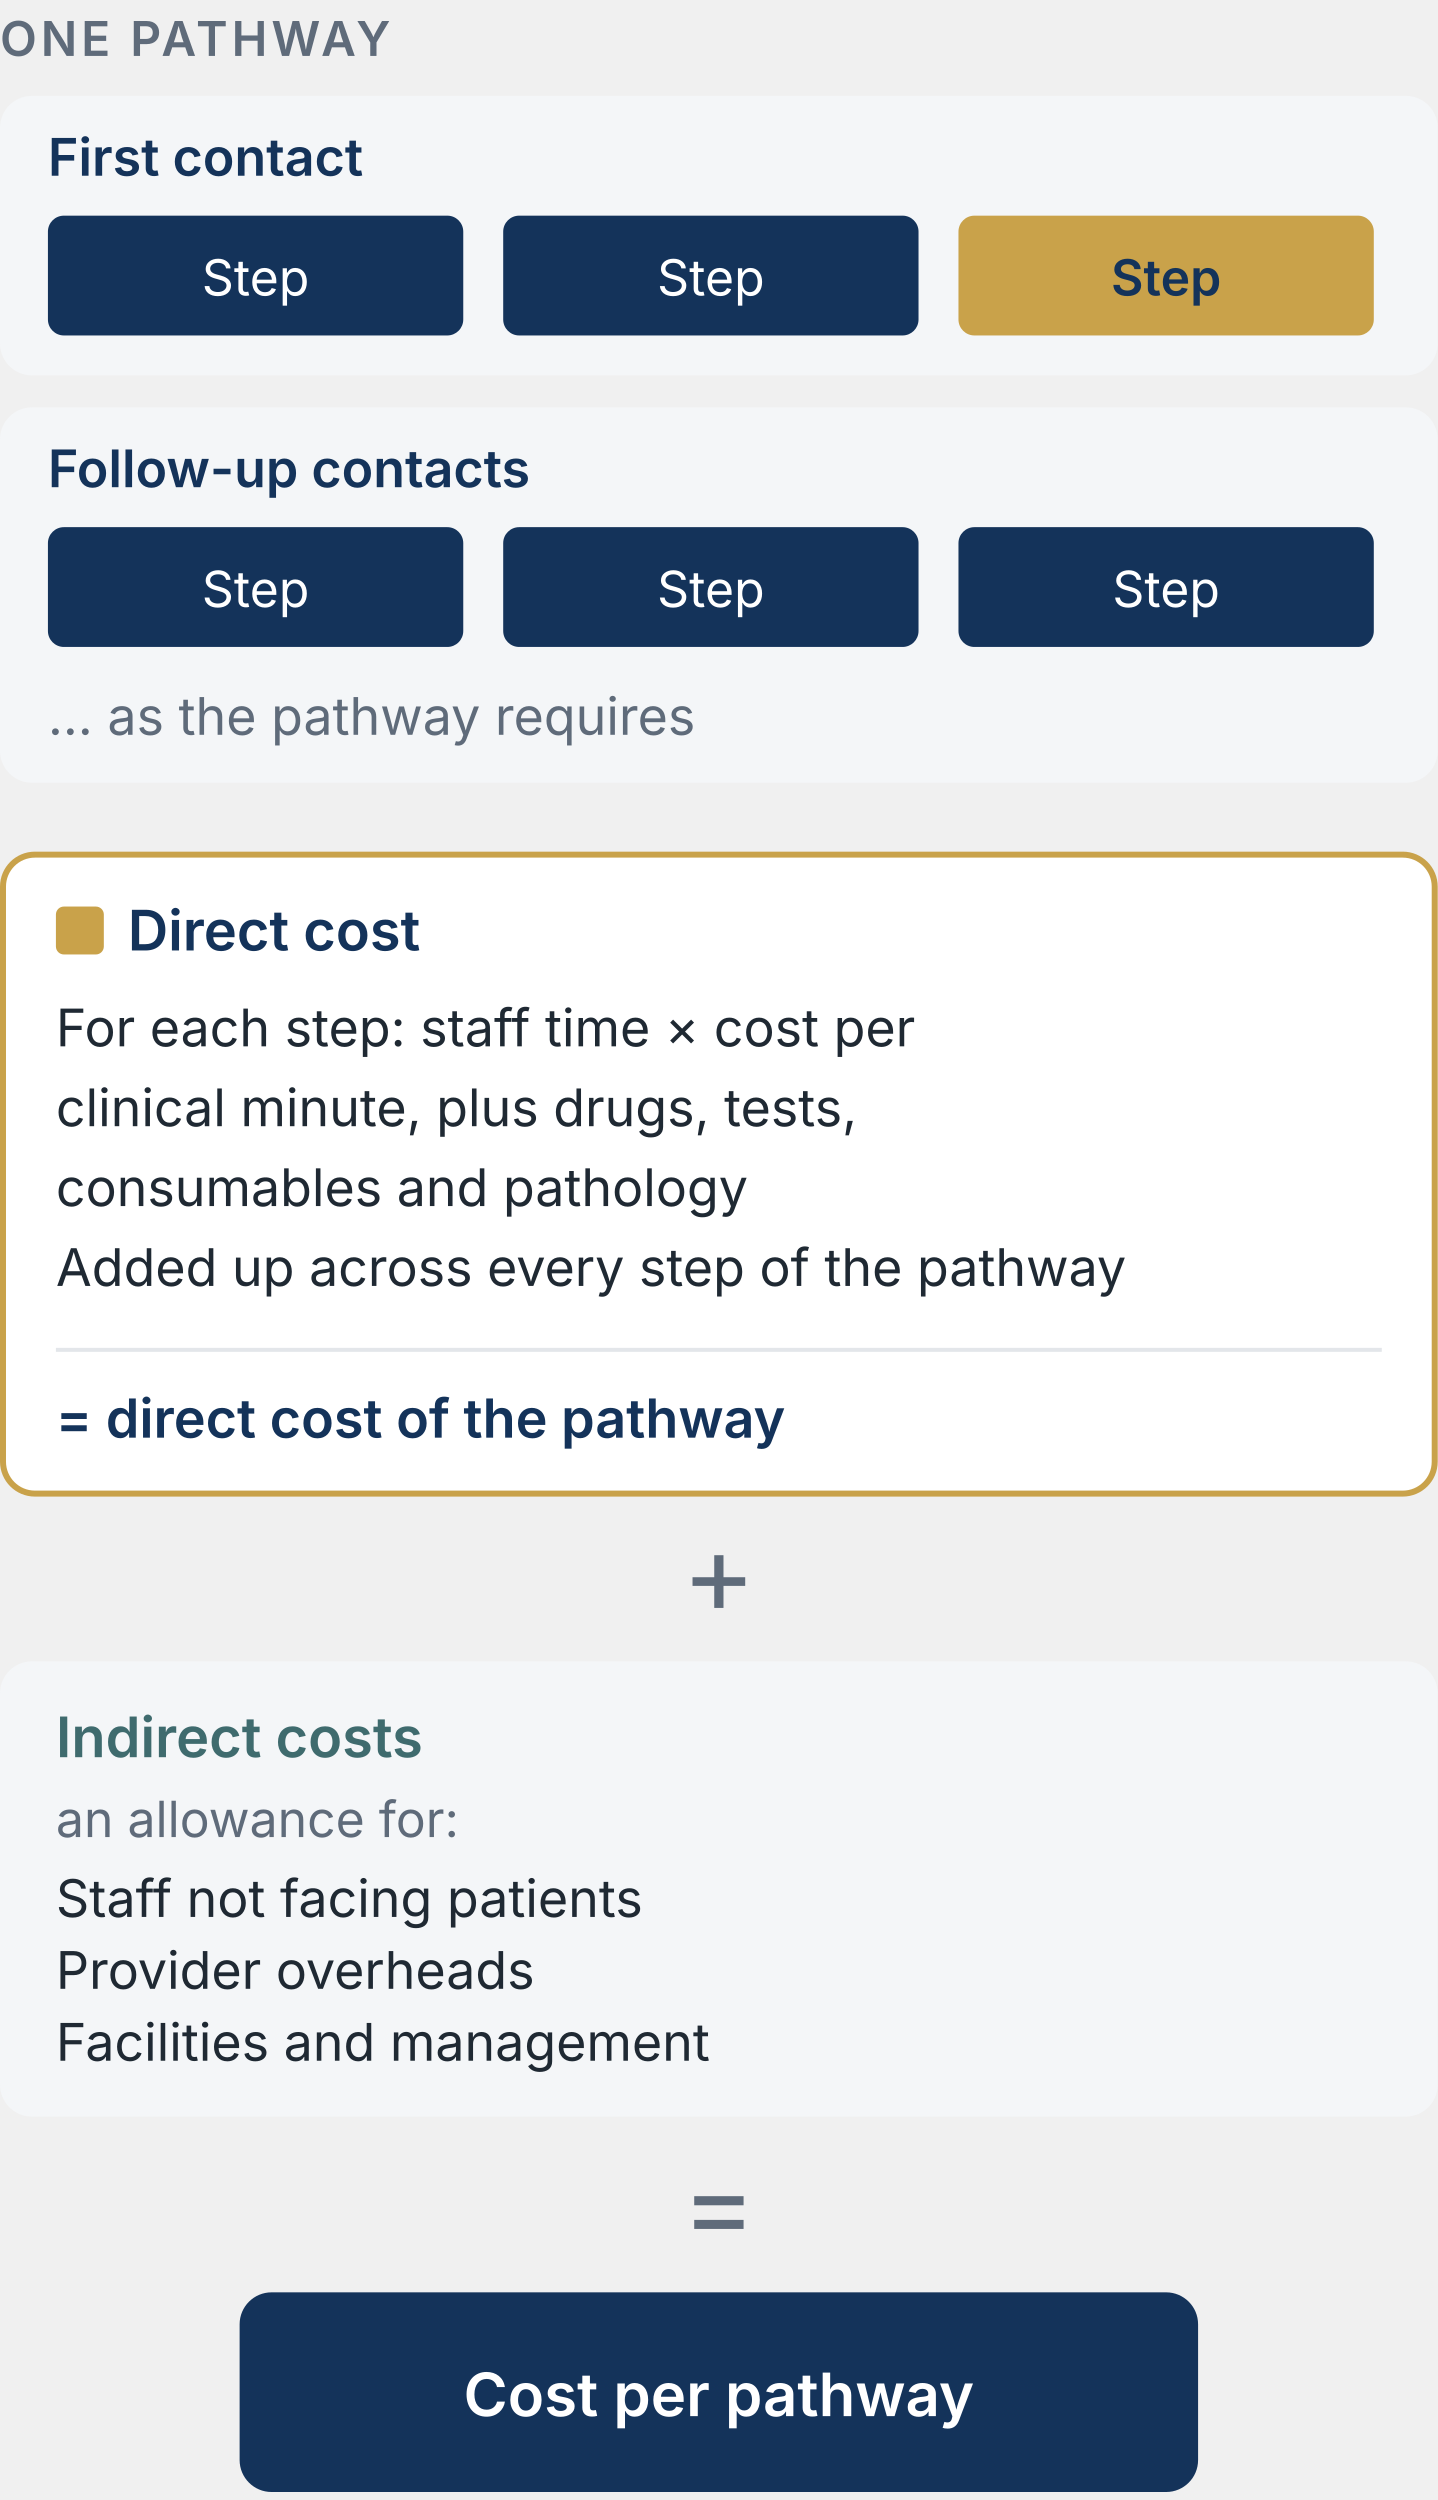
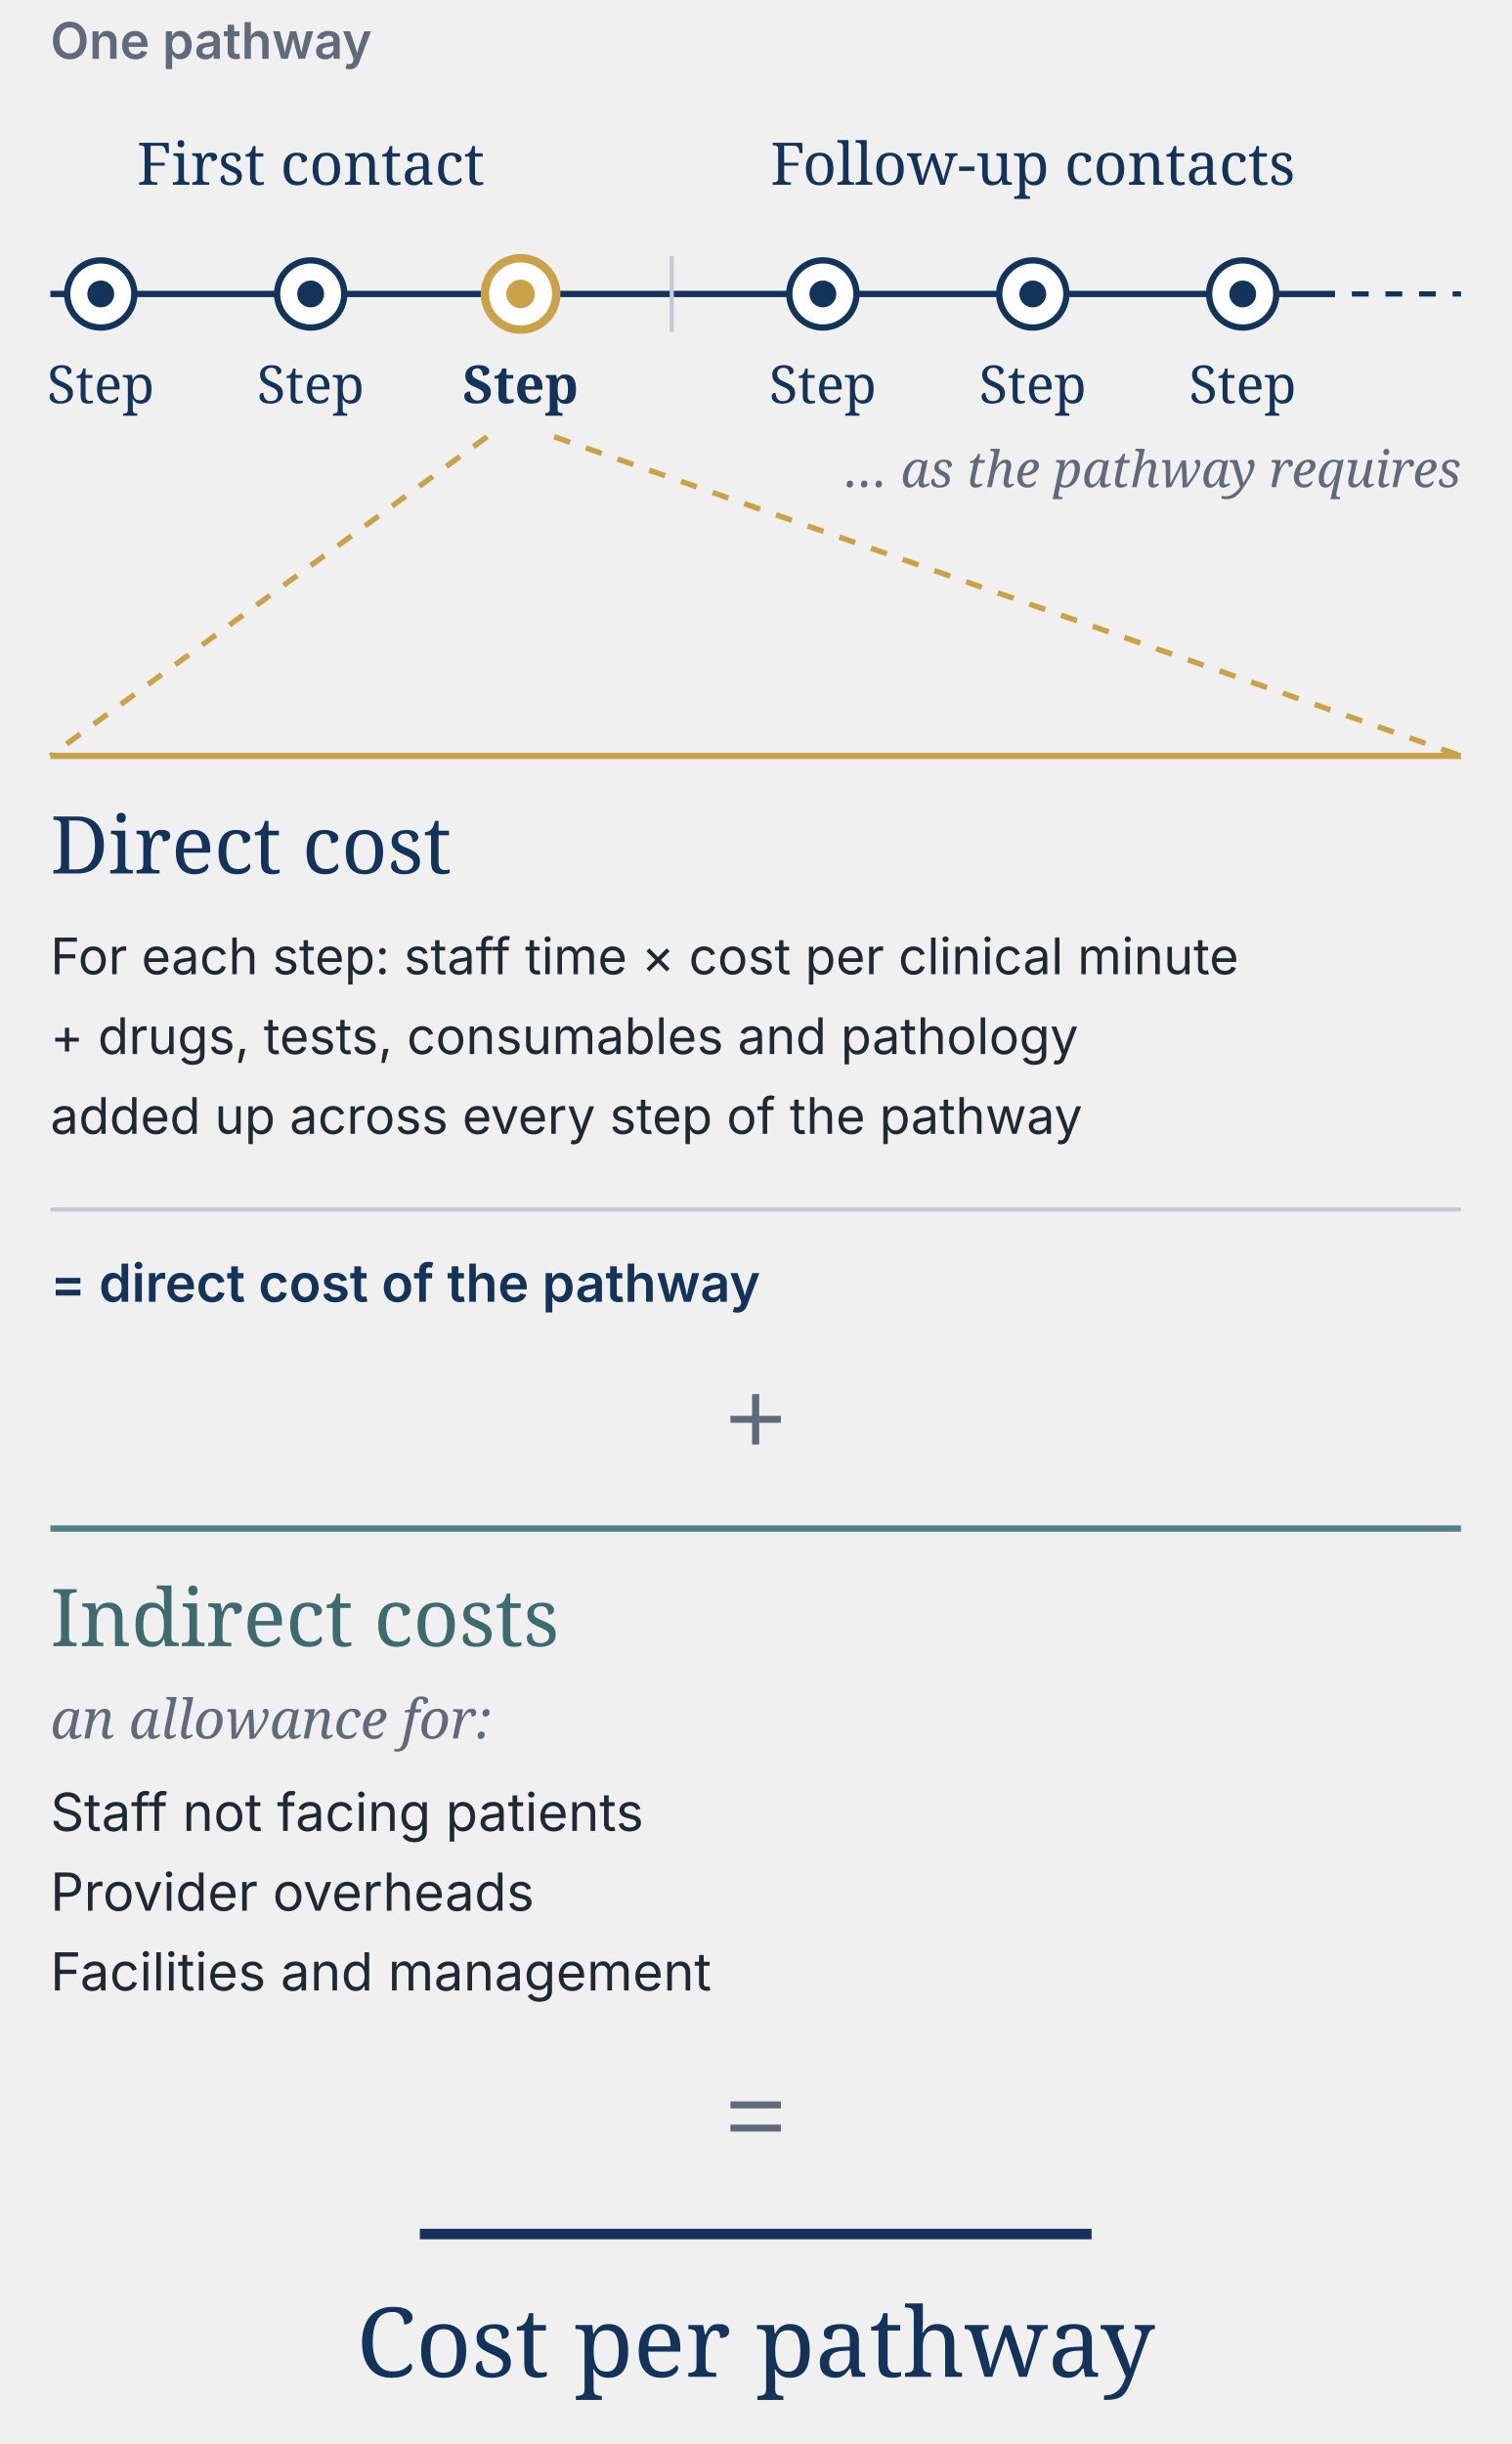
- <svg xmlns="http://www.w3.org/2000/svg" viewBox="0 0 360 626" font-family="Inter, -apple-system, Segoe UI, Roboto, sans-serif">
-   <text x="0" y="14" font-size="12" fill="#5f6b7a" font-weight="600" letter-spacing="1">ONE PATHWAY</text>
-   <rect x="0" y="24" width="360" height="70" rx="8" fill="#f4f6f8" />
-   <text x="12" y="44" font-size="13" fill="#14335a" font-weight="600">First contact</text>
-   <rect x="12" y="54" width="104" height="30" rx="4" fill="#14335a" />
-   <text x="64" y="74" font-size="12.5" fill="#fff" text-anchor="middle">Step</text>
-   <rect x="126" y="54" width="104" height="30" rx="4" fill="#14335a" />
-   <text x="178" y="74" font-size="12.5" fill="#fff" text-anchor="middle">Step</text>
-   <rect x="240" y="54" width="104" height="30" rx="4" fill="#c9a24a" />
-   <text x="292" y="74" font-size="12.5" fill="#14335a" font-weight="600" text-anchor="middle">Step</text>
-   <rect x="0" y="102" width="360" height="94" rx="8" fill="#f4f6f8" />
-   <text x="12" y="122" font-size="13" fill="#14335a" font-weight="600">Follow-up contacts</text>
-   <rect x="12" y="132" width="104" height="30" rx="4" fill="#14335a" />
-   <text x="64" y="152" font-size="12.5" fill="#fff" text-anchor="middle">Step</text>
-   <rect x="126" y="132" width="104" height="30" rx="4" fill="#14335a" />
-   <text x="178" y="152" font-size="12.5" fill="#fff" text-anchor="middle">Step</text>
-   <rect x="240" y="132" width="104" height="30" rx="4" fill="#14335a" />
-   <text x="292" y="152" font-size="12.5" fill="#fff" text-anchor="middle">Step</text>
-   <text x="12" y="184" font-size="13" fill="#5f6b7a">… as the pathway requires</text>
-   <rect x="0.75" y="214" width="358.5" height="160" rx="8" fill="#fff" stroke="#c9a24a" stroke-width="1.5" />
-   <rect x="14" y="227" width="12" height="12" rx="2" fill="#c9a24a" />
-   <text x="32" y="238" font-size="14" fill="#14335a" font-weight="600">Direct cost</text>
-   <text x="14" y="262" font-size="13" fill="#1f2933">For each step: staff time × cost per</text>
-   <text x="14" y="282" font-size="13" fill="#1f2933">clinical minute, plus drugs, tests,</text>
-   <text x="14" y="302" font-size="13" fill="#1f2933">consumables and pathology</text>
-   <text x="14" y="322" font-size="13" fill="#1f2933">Added up across every step of the pathway</text>
-   <line x1="14" y1="338" x2="346" y2="338" stroke="#e3e6ea" />
-   <text x="14" y="360" font-size="13.5" fill="#14335a" font-weight="600">= direct cost of the pathway</text>
-   <text x="180" y="404" font-size="28" fill="#5f6b7a" text-anchor="middle">+</text>
-   <rect x="0" y="416" width="360" height="114" rx="8" fill="#f4f6f8" />
-   <text x="14" y="440" font-size="14" fill="#3f6b6e" font-weight="600">Indirect costs</text>
-   <text x="14" y="460" font-size="12.5" fill="#5f6b7a">an allowance for:</text>
-   <text x="14" y="480" font-size="13" fill="#1f2933">Staff not facing patients</text>
-   <text x="14" y="498" font-size="13" fill="#1f2933">Provider overheads</text>
-   <text x="14" y="516" font-size="13" fill="#1f2933">Facilities and management</text>
-   <text x="180" y="562" font-size="28" fill="#5f6b7a" text-anchor="middle">=</text>
-   <rect x="60" y="574" width="240" height="50" rx="8" fill="#14335a" />
-   <text x="180" y="605" font-size="15" fill="#fff" font-weight="600" text-anchor="middle">Cost per pathway</text>
+ <svg xmlns="http://www.w3.org/2000/svg" class="cs-fig-narrow" viewBox="0 0 360 582" role="img" aria-label="One pathway is a first contact and follow-up contacts, each made of steps. The direct cost of each step is staff time times cost per clinical minute, plus drugs, tests, consumables and pathology, added up across every step. Adding an allowance for indirect costs gives the cost per pathway.">
+   <text x="12.0" y="14.0" font-family="Inter, -apple-system, 'Segoe UI', Roboto, sans-serif" font-size="12" text-anchor="start" font-weight="600" style="fill:var(--g-muted,#5f6b7a)">One pathway</text>
+   <text x="74.0" y="44.0" font-family="'Playfair Display', Georgia, serif" font-size="14" text-anchor="middle" style="fill:var(--g-navy,#14335a)">First contact</text>
+   <text x="246.0" y="44.0" font-family="'Playfair Display', Georgia, serif" font-size="14" text-anchor="middle" style="fill:var(--g-navy,#14335a)">Follow-up contacts</text>
+   <line x1="12.0" y1="70.0" x2="318.0" y2="70.0" style="fill:none;stroke:var(--g-navy,#14335a);stroke-width:1.5" />
+   <line x1="322.0" y1="70.0" x2="348.0" y2="70.0" style="fill:none;stroke:var(--g-navy,#14335a);stroke-width:1.25;stroke-dasharray:4 4" />
+   <line x1="160.0" y1="61.0" x2="160.0" y2="79.0" style="fill:none;stroke:var(--g-hair,#c4cad1);stroke-width:1" />
+   <circle cx="24.0" cy="70.0" r="8" style="fill:var(--pa-surface,#ffffff);stroke:var(--g-navy,#14335a);stroke-width:1.5" />
+   <circle cx="24.0" cy="70.0" r="3.2" style="fill:var(--g-navy,#14335a)" />
+   <text x="24.0" y="96.0" font-family="'Playfair Display', Georgia, serif" font-size="12.5" text-anchor="middle" style="fill:var(--g-navy,#14335a)">Step</text>
+   <circle cx="74.0" cy="70.0" r="8" style="fill:var(--pa-surface,#ffffff);stroke:var(--g-navy,#14335a);stroke-width:1.5" />
+   <circle cx="74.0" cy="70.0" r="3.2" style="fill:var(--g-navy,#14335a)" />
+   <text x="74.0" y="96.0" font-family="'Playfair Display', Georgia, serif" font-size="12.5" text-anchor="middle" style="fill:var(--g-navy,#14335a)">Step</text>
+   <circle cx="124.0" cy="70.0" r="8.5" style="fill:var(--pa-surface,#ffffff);stroke:var(--g-gold,#c9a24a);stroke-width:2" />
+   <circle cx="124.0" cy="70.0" r="3.4" style="fill:var(--g-gold,#c9a24a)" />
+   <text x="124.0" y="96.0" font-family="'Playfair Display', Georgia, serif" font-size="12.5" text-anchor="middle" font-weight="700" style="fill:var(--g-navy,#14335a)">Step</text>
+   <circle cx="196.0" cy="70.0" r="8" style="fill:var(--pa-surface,#ffffff);stroke:var(--g-navy,#14335a);stroke-width:1.5" />
+   <circle cx="196.0" cy="70.0" r="3.2" style="fill:var(--g-navy,#14335a)" />
+   <text x="196.0" y="96.0" font-family="'Playfair Display', Georgia, serif" font-size="12.5" text-anchor="middle" style="fill:var(--g-navy,#14335a)">Step</text>
+   <circle cx="246.0" cy="70.0" r="8" style="fill:var(--pa-surface,#ffffff);stroke:var(--g-navy,#14335a);stroke-width:1.5" />
+   <circle cx="246.0" cy="70.0" r="3.2" style="fill:var(--g-navy,#14335a)" />
+   <text x="246.0" y="96.0" font-family="'Playfair Display', Georgia, serif" font-size="12.5" text-anchor="middle" style="fill:var(--g-navy,#14335a)">Step</text>
+   <circle cx="296.0" cy="70.0" r="8" style="fill:var(--pa-surface,#ffffff);stroke:var(--g-navy,#14335a);stroke-width:1.5" />
+   <circle cx="296.0" cy="70.0" r="3.2" style="fill:var(--g-navy,#14335a)" />
+   <text x="296.0" y="96.0" font-family="'Playfair Display', Georgia, serif" font-size="12.5" text-anchor="middle" style="fill:var(--g-navy,#14335a)">Step</text>
+   <text x="348.0" y="116.0" font-family="'Playfair Display', Georgia, serif" font-size="12" text-anchor="end" font-style="italic" style="fill:var(--g-muted,#5f6b7a)">… as the pathway requires</text>
+   <path d="M116 104 L12 180 M132 104 L348 180" style="fill:none;stroke:var(--g-gold,#c9a24a);stroke-width:1.3;stroke-dasharray:4 4;stroke-linecap:butt;stroke-linejoin:round" />
+   <line x1="12.0" y1="180.0" x2="348.0" y2="180.0" style="fill:none;stroke:var(--g-gold,#c9a24a);stroke-width:1.5" />
+   <text x="12.0" y="208.0" font-family="'Playfair Display', Georgia, serif" font-size="19" text-anchor="start" style="fill:var(--g-navy,#14335a)">Direct cost</text>
+   <text x="12.0" y="232.0" font-family="Inter, -apple-system, 'Segoe UI', Roboto, sans-serif" font-size="12" text-anchor="start" style="fill:var(--g-ink,#1f2933)">For each step: staff time × cost per clinical minute</text>
+   <text x="12.0" y="251.0" font-family="Inter, -apple-system, 'Segoe UI', Roboto, sans-serif" font-size="12" text-anchor="start" style="fill:var(--g-ink,#1f2933)">+ drugs, tests, consumables and pathology</text>
+   <text x="12.0" y="270.0" font-family="Inter, -apple-system, 'Segoe UI', Roboto, sans-serif" font-size="12" text-anchor="start" style="fill:var(--g-ink,#1f2933)">added up across every step of the pathway</text>
+   <line x1="12.0" y1="288.0" x2="348.0" y2="288.0" style="fill:none;stroke:var(--g-hair,#c4cad1);stroke-width:1" />
+   <text x="12.0" y="310.0" font-family="Inter, -apple-system, 'Segoe UI', Roboto, sans-serif" font-size="12.5" text-anchor="start" font-weight="600" style="fill:var(--g-navy,#14335a)">= direct cost of the pathway</text>
+   <text x="180.0" y="348.0" font-family="'Playfair Display', Georgia, serif" font-size="28" text-anchor="middle" style="fill:var(--g-muted,#5f6b7a)">+</text>
+   <line x1="12.0" y1="364.0" x2="348.0" y2="364.0" style="fill:none;stroke:var(--g-teal,#518386);stroke-width:1.5" />
+   <text x="12.0" y="392.0" font-family="'Playfair Display', Georgia, serif" font-size="19" text-anchor="start" style="fill:var(--g-teal-text,#3f6b6e)">Indirect costs</text>
+   <text x="12.0" y="414.0" font-family="'Playfair Display', Georgia, serif" font-size="13" text-anchor="start" font-style="italic" style="fill:var(--g-muted,#5f6b7a)">an allowance for:</text>
+   <text x="12.0" y="436.0" font-family="Inter, -apple-system, 'Segoe UI', Roboto, sans-serif" font-size="12.5" text-anchor="start" style="fill:var(--g-ink,#1f2933)">Staff not facing patients</text>
+   <text x="12.0" y="455.0" font-family="Inter, -apple-system, 'Segoe UI', Roboto, sans-serif" font-size="12.5" text-anchor="start" style="fill:var(--g-ink,#1f2933)">Provider overheads</text>
+   <text x="12.0" y="474.0" font-family="Inter, -apple-system, 'Segoe UI', Roboto, sans-serif" font-size="12.5" text-anchor="start" style="fill:var(--g-ink,#1f2933)">Facilities and management</text>
+   <text x="180.0" y="514.0" font-family="'Playfair Display', Georgia, serif" font-size="28" text-anchor="middle" style="fill:var(--g-muted,#5f6b7a)">=</text>
+   <line x1="100.0" y1="532.0" x2="260.0" y2="532.0" style="fill:none;stroke:var(--g-navy,#14335a);stroke-width:2.5" />
+   <text x="180.0" y="566.0" font-family="'Playfair Display', Georgia, serif" font-size="23" text-anchor="middle" style="fill:var(--g-navy,#14335a)">Cost per pathway</text>
</svg>
